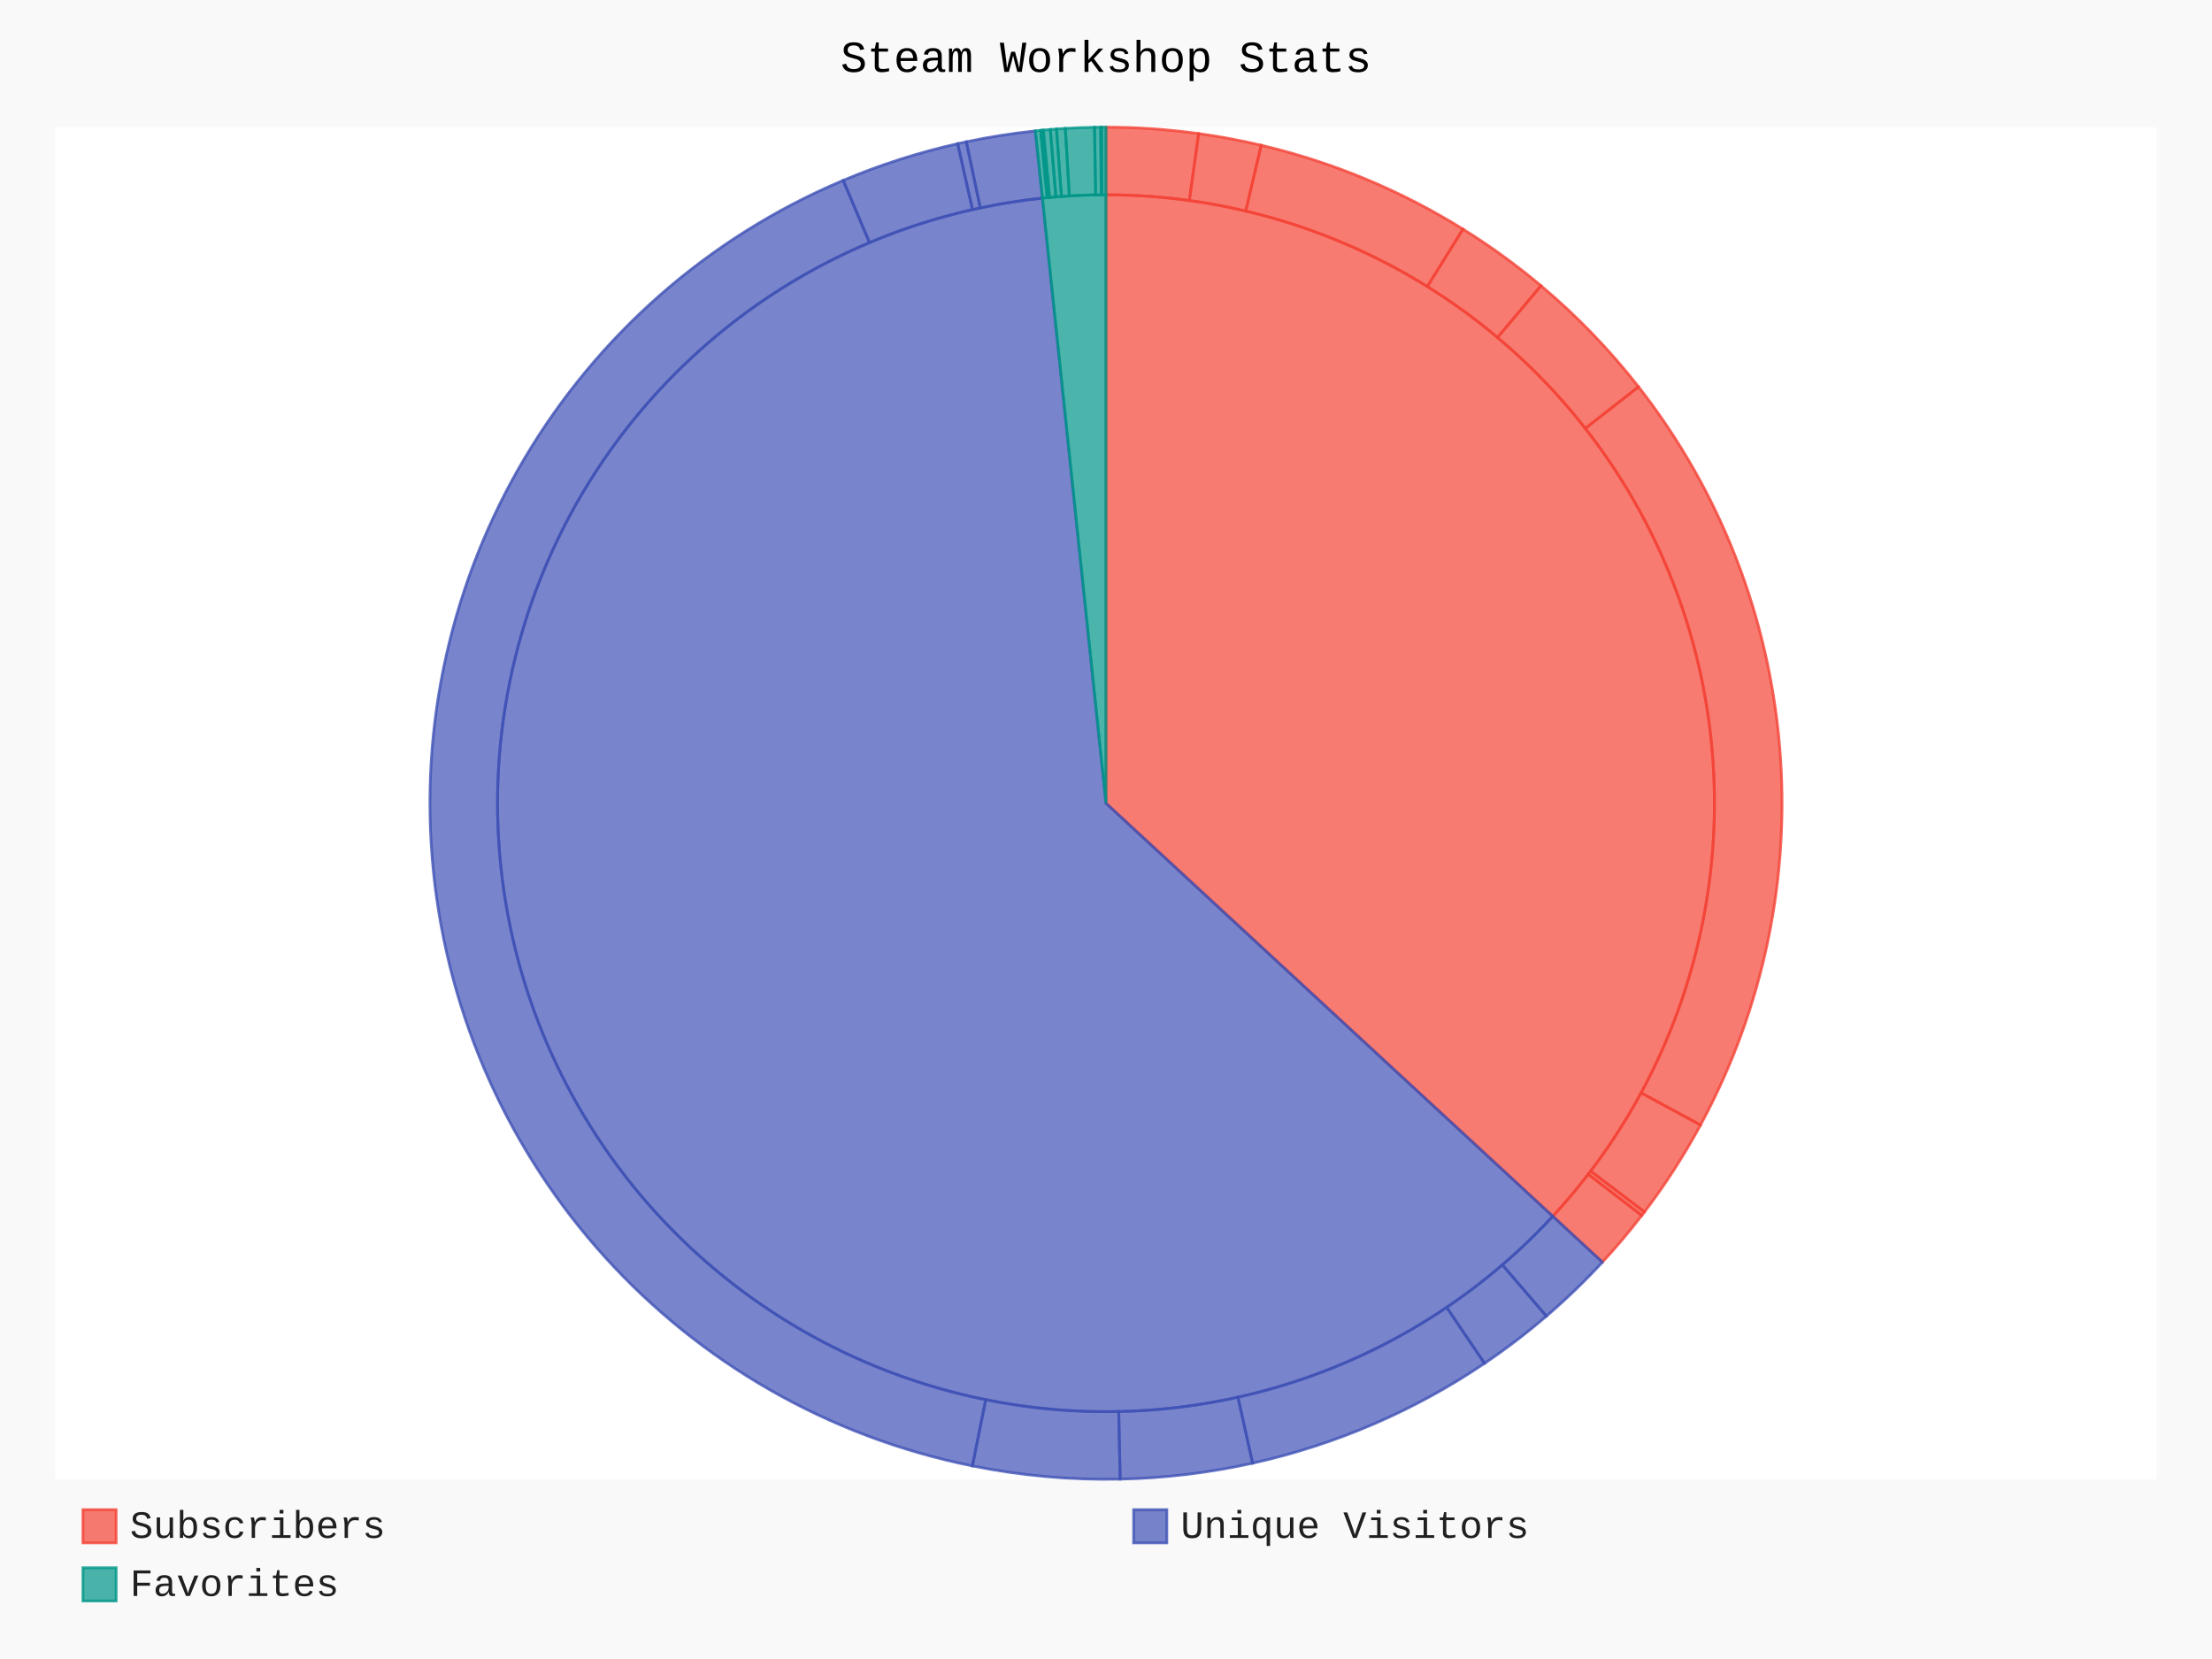
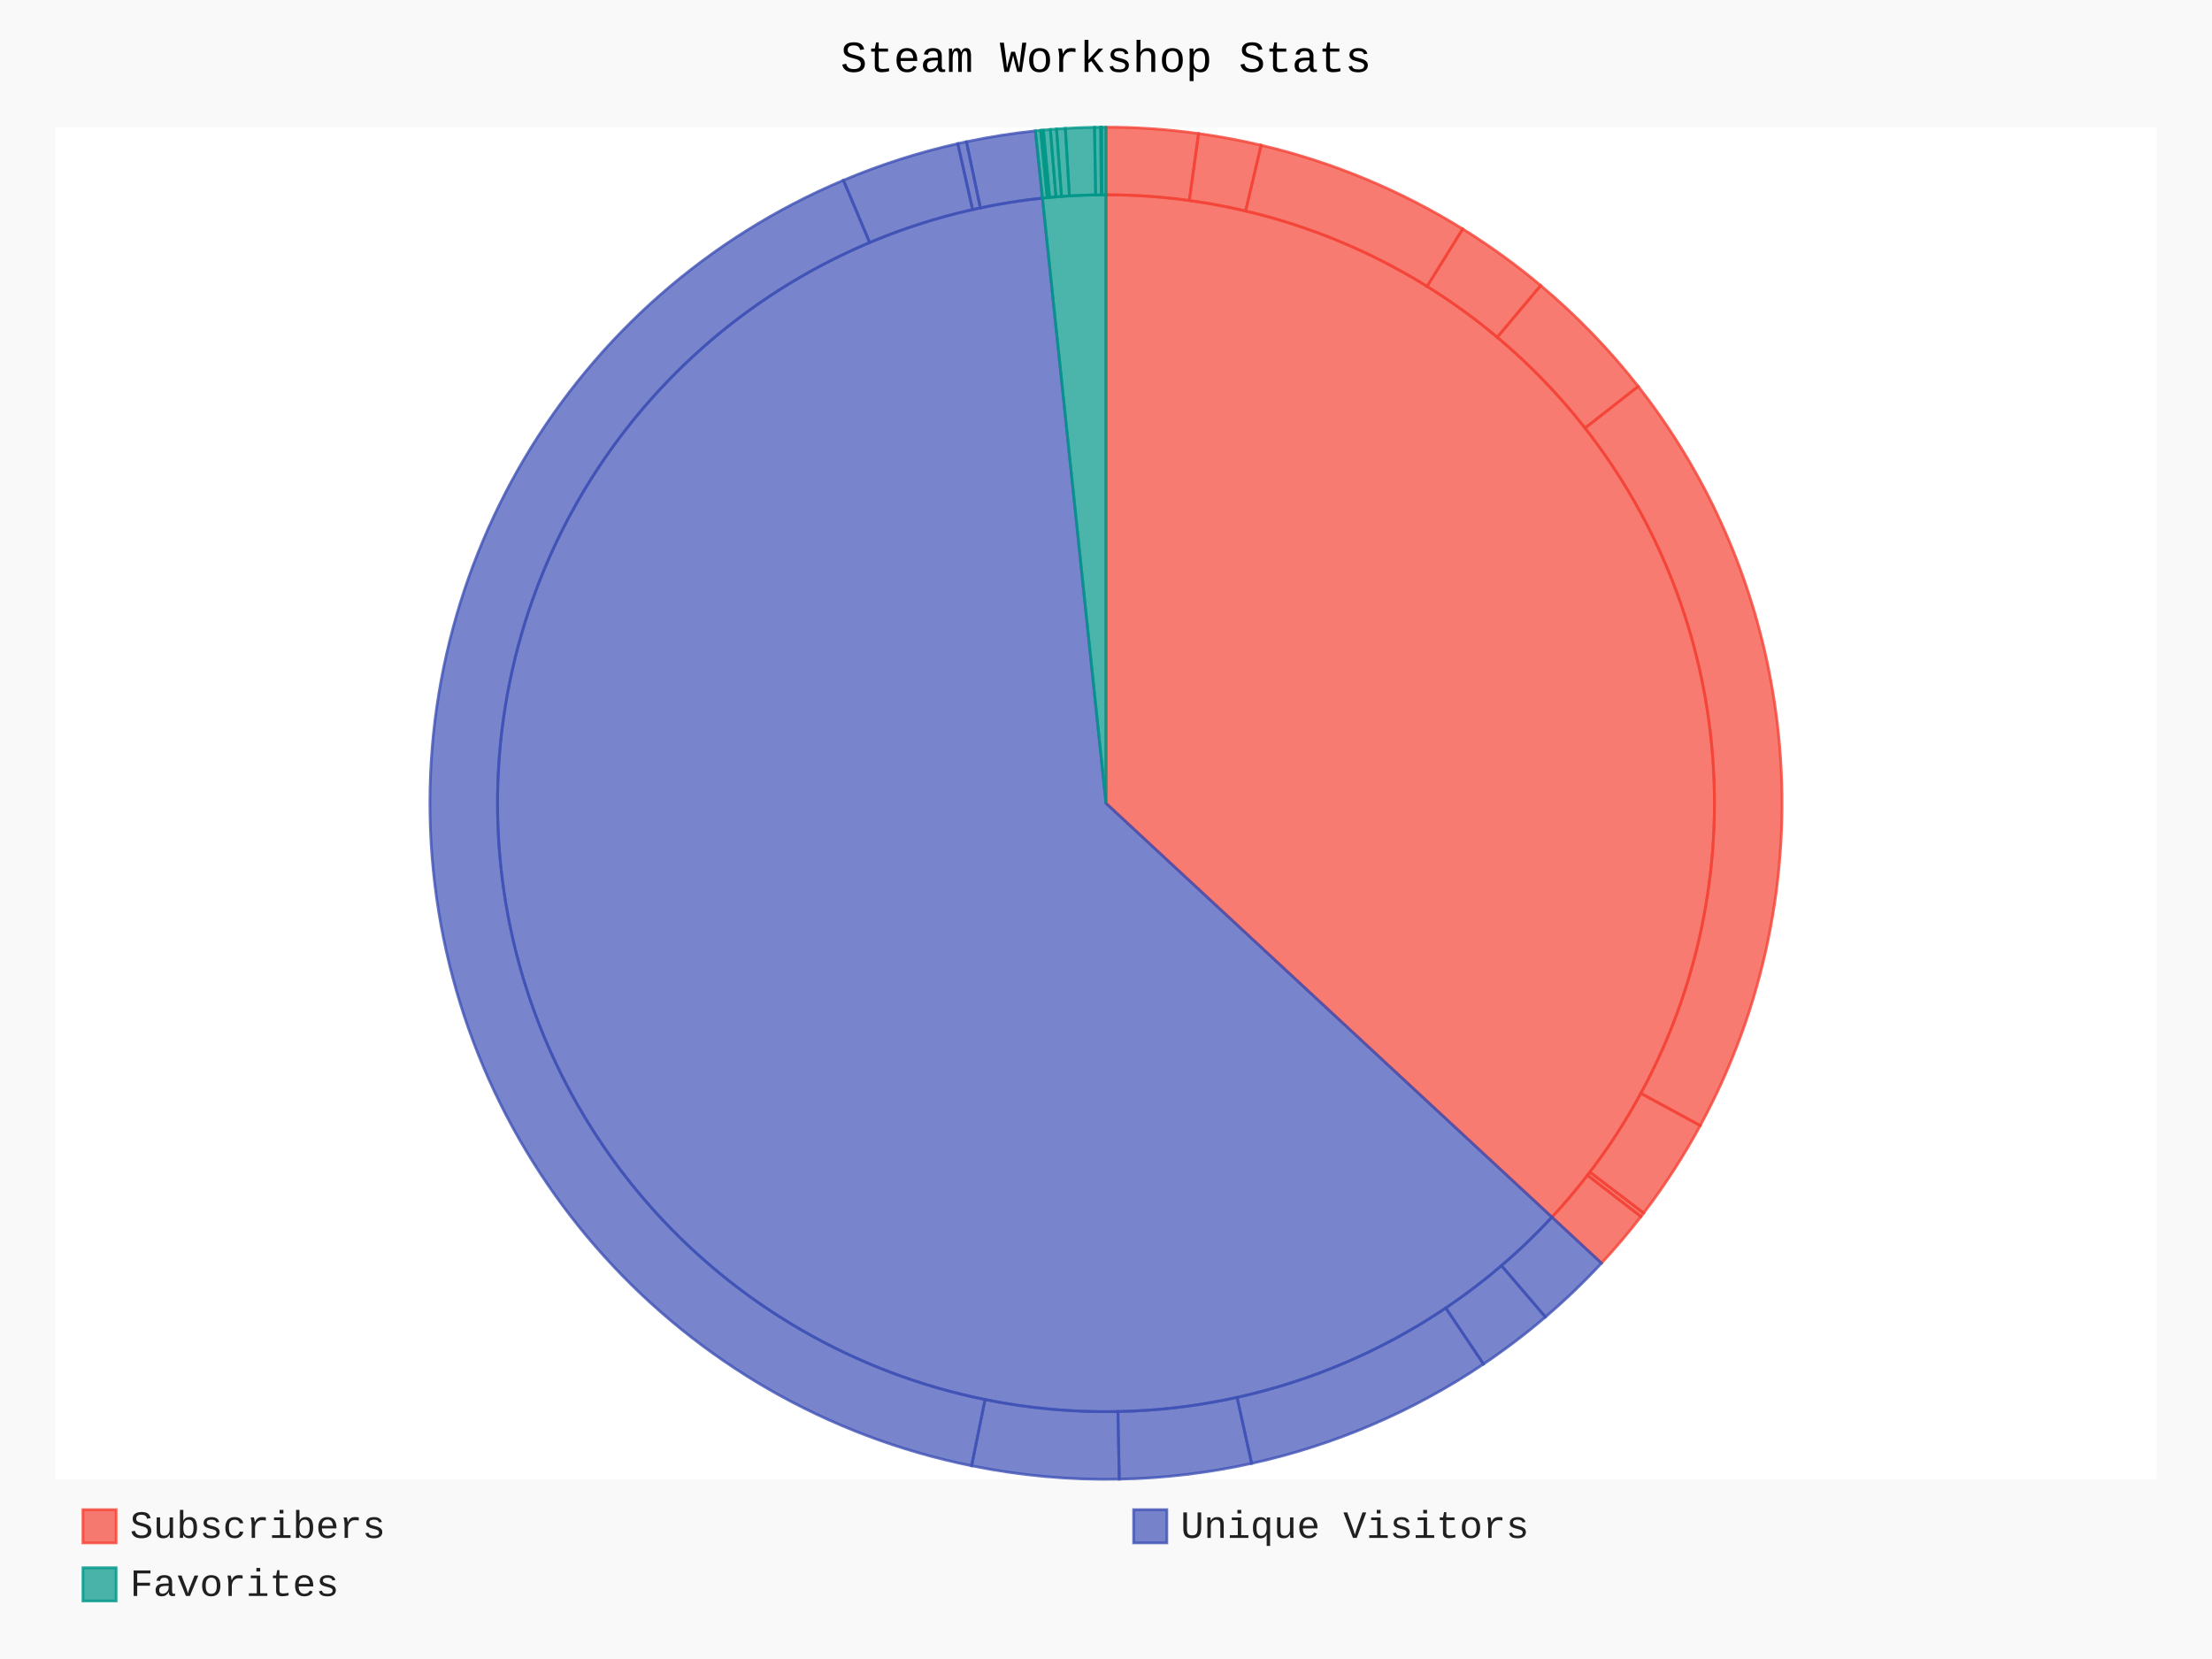
- <svg xmlns="http://www.w3.org/2000/svg" id="chart-7cbe863f-a156-4832-8998-d5794f0fa1b5" class="pygal-chart" viewBox="0 0 800 600" width="800" height="600">
+ <svg xmlns="http://www.w3.org/2000/svg" id="chart-63bfff4d-73bf-45c6-ac63-9998cb7ab08e" class="pygal-chart" viewBox="0 0 800 600" width="800" height="600">
  <defs>
-     <style type="text/css">#chart-7cbe863f-a156-4832-8998-d5794f0fa1b5{-webkit-user-select:none;-webkit-font-smoothing:antialiased;font-family:Consolas,"Liberation Mono",Menlo,Courier,monospace}#chart-7cbe863f-a156-4832-8998-d5794f0fa1b5 .title{font-family:Consolas,"Liberation Mono",Menlo,Courier,monospace;font-size:16px}#chart-7cbe863f-a156-4832-8998-d5794f0fa1b5 .legends .legend text{font-family:Consolas,"Liberation Mono",Menlo,Courier,monospace;font-size:14px}#chart-7cbe863f-a156-4832-8998-d5794f0fa1b5 .axis text{font-family:Consolas,"Liberation Mono",Menlo,Courier,monospace;font-size:10px}#chart-7cbe863f-a156-4832-8998-d5794f0fa1b5 .axis text.major{font-family:Consolas,"Liberation Mono",Menlo,Courier,monospace;font-size:10px}#chart-7cbe863f-a156-4832-8998-d5794f0fa1b5 .text-overlay text.value{font-family:Consolas,"Liberation Mono",Menlo,Courier,monospace;font-size:16px}#chart-7cbe863f-a156-4832-8998-d5794f0fa1b5 .text-overlay text.label{font-family:Consolas,"Liberation Mono",Menlo,Courier,monospace;font-size:10px}#chart-7cbe863f-a156-4832-8998-d5794f0fa1b5 .tooltip{font-family:Consolas,"Liberation Mono",Menlo,Courier,monospace;font-size:14px}#chart-7cbe863f-a156-4832-8998-d5794f0fa1b5 text.no_data{font-family:Consolas,"Liberation Mono",Menlo,Courier,monospace;font-size:64px}
- #chart-7cbe863f-a156-4832-8998-d5794f0fa1b5{background-color:rgba(249,249,249,1)}#chart-7cbe863f-a156-4832-8998-d5794f0fa1b5 path,#chart-7cbe863f-a156-4832-8998-d5794f0fa1b5 line,#chart-7cbe863f-a156-4832-8998-d5794f0fa1b5 rect,#chart-7cbe863f-a156-4832-8998-d5794f0fa1b5 circle{-webkit-transition:150ms;-moz-transition:150ms;transition:150ms}#chart-7cbe863f-a156-4832-8998-d5794f0fa1b5 .graph &gt; .background{fill:rgba(249,249,249,1)}#chart-7cbe863f-a156-4832-8998-d5794f0fa1b5 .plot &gt; .background{fill:rgba(255,255,255,1)}#chart-7cbe863f-a156-4832-8998-d5794f0fa1b5 .graph{fill:rgba(0,0,0,.87)}#chart-7cbe863f-a156-4832-8998-d5794f0fa1b5 text.no_data{fill:rgba(0,0,0,1)}#chart-7cbe863f-a156-4832-8998-d5794f0fa1b5 .title{fill:rgba(0,0,0,1)}#chart-7cbe863f-a156-4832-8998-d5794f0fa1b5 .legends .legend text{fill:rgba(0,0,0,.87)}#chart-7cbe863f-a156-4832-8998-d5794f0fa1b5 .legends .legend:hover text{fill:rgba(0,0,0,1)}#chart-7cbe863f-a156-4832-8998-d5794f0fa1b5 .axis .line{stroke:rgba(0,0,0,1)}#chart-7cbe863f-a156-4832-8998-d5794f0fa1b5 .axis .guide.line{stroke:rgba(0,0,0,.54)}#chart-7cbe863f-a156-4832-8998-d5794f0fa1b5 .axis .major.line{stroke:rgba(0,0,0,.87)}#chart-7cbe863f-a156-4832-8998-d5794f0fa1b5 .axis text.major{fill:rgba(0,0,0,1)}#chart-7cbe863f-a156-4832-8998-d5794f0fa1b5 .axis.y .guides:hover .guide.line,#chart-7cbe863f-a156-4832-8998-d5794f0fa1b5 .line-graph .axis.x .guides:hover .guide.line,#chart-7cbe863f-a156-4832-8998-d5794f0fa1b5 .stackedline-graph .axis.x .guides:hover .guide.line,#chart-7cbe863f-a156-4832-8998-d5794f0fa1b5 .xy-graph .axis.x .guides:hover .guide.line{stroke:rgba(0,0,0,1)}#chart-7cbe863f-a156-4832-8998-d5794f0fa1b5 .axis .guides:hover text{fill:rgba(0,0,0,1)}#chart-7cbe863f-a156-4832-8998-d5794f0fa1b5 .reactive{fill-opacity:.7;stroke-opacity:.8;stroke-width:1}#chart-7cbe863f-a156-4832-8998-d5794f0fa1b5 .ci{stroke:rgba(0,0,0,.87)}#chart-7cbe863f-a156-4832-8998-d5794f0fa1b5 .reactive.active,#chart-7cbe863f-a156-4832-8998-d5794f0fa1b5 .active .reactive{fill-opacity:.8;stroke-opacity:.9;stroke-width:4}#chart-7cbe863f-a156-4832-8998-d5794f0fa1b5 .ci .reactive.active{stroke-width:1.5}#chart-7cbe863f-a156-4832-8998-d5794f0fa1b5 .series text{fill:rgba(0,0,0,1)}#chart-7cbe863f-a156-4832-8998-d5794f0fa1b5 .tooltip rect{fill:rgba(255,255,255,1);stroke:rgba(0,0,0,1);-webkit-transition:opacity 150ms;-moz-transition:opacity 150ms;transition:opacity 150ms}#chart-7cbe863f-a156-4832-8998-d5794f0fa1b5 .tooltip .label{fill:rgba(0,0,0,.87)}#chart-7cbe863f-a156-4832-8998-d5794f0fa1b5 .tooltip .label{fill:rgba(0,0,0,.87)}#chart-7cbe863f-a156-4832-8998-d5794f0fa1b5 .tooltip .legend{font-size:.8em;fill:rgba(0,0,0,.54)}#chart-7cbe863f-a156-4832-8998-d5794f0fa1b5 .tooltip .x_label{font-size:.6em;fill:rgba(0,0,0,1)}#chart-7cbe863f-a156-4832-8998-d5794f0fa1b5 .tooltip .xlink{font-size:.5em;text-decoration:underline}#chart-7cbe863f-a156-4832-8998-d5794f0fa1b5 .tooltip .value{font-size:1.5em}#chart-7cbe863f-a156-4832-8998-d5794f0fa1b5 .bound{font-size:.5em}#chart-7cbe863f-a156-4832-8998-d5794f0fa1b5 .max-value{font-size:.75em;fill:rgba(0,0,0,.54)}#chart-7cbe863f-a156-4832-8998-d5794f0fa1b5 .map-element{fill:rgba(255,255,255,1);stroke:rgba(0,0,0,.54) !important}#chart-7cbe863f-a156-4832-8998-d5794f0fa1b5 .map-element .reactive{fill-opacity:inherit;stroke-opacity:inherit}#chart-7cbe863f-a156-4832-8998-d5794f0fa1b5 .color-0,#chart-7cbe863f-a156-4832-8998-d5794f0fa1b5 .color-0 a:visited{stroke:#F44336;fill:#F44336}#chart-7cbe863f-a156-4832-8998-d5794f0fa1b5 .color-1,#chart-7cbe863f-a156-4832-8998-d5794f0fa1b5 .color-1 a:visited{stroke:#3F51B5;fill:#3F51B5}#chart-7cbe863f-a156-4832-8998-d5794f0fa1b5 .color-2,#chart-7cbe863f-a156-4832-8998-d5794f0fa1b5 .color-2 a:visited{stroke:#009688;fill:#009688}#chart-7cbe863f-a156-4832-8998-d5794f0fa1b5 .text-overlay .color-0 text{fill:black}#chart-7cbe863f-a156-4832-8998-d5794f0fa1b5 .text-overlay .color-1 text{fill:black}#chart-7cbe863f-a156-4832-8998-d5794f0fa1b5 .text-overlay .color-2 text{fill:black}
- #chart-7cbe863f-a156-4832-8998-d5794f0fa1b5 text.no_data{text-anchor:middle}#chart-7cbe863f-a156-4832-8998-d5794f0fa1b5 .guide.line{fill:none}#chart-7cbe863f-a156-4832-8998-d5794f0fa1b5 .centered{text-anchor:middle}#chart-7cbe863f-a156-4832-8998-d5794f0fa1b5 .title{text-anchor:middle}#chart-7cbe863f-a156-4832-8998-d5794f0fa1b5 .legends .legend text{fill-opacity:1}#chart-7cbe863f-a156-4832-8998-d5794f0fa1b5 .axis.x text{text-anchor:middle}#chart-7cbe863f-a156-4832-8998-d5794f0fa1b5 .axis.x:not(.web) text[transform]{text-anchor:start}#chart-7cbe863f-a156-4832-8998-d5794f0fa1b5 .axis.x:not(.web) text[transform].backwards{text-anchor:end}#chart-7cbe863f-a156-4832-8998-d5794f0fa1b5 .axis.y text{text-anchor:end}#chart-7cbe863f-a156-4832-8998-d5794f0fa1b5 .axis.y text[transform].backwards{text-anchor:start}#chart-7cbe863f-a156-4832-8998-d5794f0fa1b5 .axis.y2 text{text-anchor:start}#chart-7cbe863f-a156-4832-8998-d5794f0fa1b5 .axis.y2 text[transform].backwards{text-anchor:end}#chart-7cbe863f-a156-4832-8998-d5794f0fa1b5 .axis .guide.line{stroke-dasharray:4,4;stroke:black}#chart-7cbe863f-a156-4832-8998-d5794f0fa1b5 .axis .major.guide.line{stroke-dasharray:6,6;stroke:black}#chart-7cbe863f-a156-4832-8998-d5794f0fa1b5 .horizontal .axis.y .guide.line,#chart-7cbe863f-a156-4832-8998-d5794f0fa1b5 .horizontal .axis.y2 .guide.line,#chart-7cbe863f-a156-4832-8998-d5794f0fa1b5 .vertical .axis.x .guide.line{opacity:0}#chart-7cbe863f-a156-4832-8998-d5794f0fa1b5 .horizontal .axis.always_show .guide.line,#chart-7cbe863f-a156-4832-8998-d5794f0fa1b5 .vertical .axis.always_show .guide.line{opacity:1 !important}#chart-7cbe863f-a156-4832-8998-d5794f0fa1b5 .axis.y .guides:hover .guide.line,#chart-7cbe863f-a156-4832-8998-d5794f0fa1b5 .axis.y2 .guides:hover .guide.line,#chart-7cbe863f-a156-4832-8998-d5794f0fa1b5 .axis.x .guides:hover .guide.line{opacity:1}#chart-7cbe863f-a156-4832-8998-d5794f0fa1b5 .axis .guides:hover text{opacity:1}#chart-7cbe863f-a156-4832-8998-d5794f0fa1b5 .nofill{fill:none}#chart-7cbe863f-a156-4832-8998-d5794f0fa1b5 .subtle-fill{fill-opacity:.2}#chart-7cbe863f-a156-4832-8998-d5794f0fa1b5 .dot{stroke-width:1px;fill-opacity:1;stroke-opacity:1}#chart-7cbe863f-a156-4832-8998-d5794f0fa1b5 .dot.active{stroke-width:5px}#chart-7cbe863f-a156-4832-8998-d5794f0fa1b5 .dot.negative{fill:transparent}#chart-7cbe863f-a156-4832-8998-d5794f0fa1b5 text,#chart-7cbe863f-a156-4832-8998-d5794f0fa1b5 tspan{stroke:none !important}#chart-7cbe863f-a156-4832-8998-d5794f0fa1b5 .series text.active{opacity:1}#chart-7cbe863f-a156-4832-8998-d5794f0fa1b5 .tooltip rect{fill-opacity:.95;stroke-width:.5}#chart-7cbe863f-a156-4832-8998-d5794f0fa1b5 .tooltip text{fill-opacity:1}#chart-7cbe863f-a156-4832-8998-d5794f0fa1b5 .showable{visibility:hidden}#chart-7cbe863f-a156-4832-8998-d5794f0fa1b5 .showable.shown{visibility:visible}#chart-7cbe863f-a156-4832-8998-d5794f0fa1b5 .gauge-background{fill:rgba(229,229,229,1);stroke:none}#chart-7cbe863f-a156-4832-8998-d5794f0fa1b5 .bg-lines{stroke:rgba(249,249,249,1);stroke-width:2px}</style>
+     <style type="text/css">#chart-63bfff4d-73bf-45c6-ac63-9998cb7ab08e{-webkit-user-select:none;-webkit-font-smoothing:antialiased;font-family:Consolas,"Liberation Mono",Menlo,Courier,monospace}#chart-63bfff4d-73bf-45c6-ac63-9998cb7ab08e .title{font-family:Consolas,"Liberation Mono",Menlo,Courier,monospace;font-size:16px}#chart-63bfff4d-73bf-45c6-ac63-9998cb7ab08e .legends .legend text{font-family:Consolas,"Liberation Mono",Menlo,Courier,monospace;font-size:14px}#chart-63bfff4d-73bf-45c6-ac63-9998cb7ab08e .axis text{font-family:Consolas,"Liberation Mono",Menlo,Courier,monospace;font-size:10px}#chart-63bfff4d-73bf-45c6-ac63-9998cb7ab08e .axis text.major{font-family:Consolas,"Liberation Mono",Menlo,Courier,monospace;font-size:10px}#chart-63bfff4d-73bf-45c6-ac63-9998cb7ab08e .text-overlay text.value{font-family:Consolas,"Liberation Mono",Menlo,Courier,monospace;font-size:16px}#chart-63bfff4d-73bf-45c6-ac63-9998cb7ab08e .text-overlay text.label{font-family:Consolas,"Liberation Mono",Menlo,Courier,monospace;font-size:10px}#chart-63bfff4d-73bf-45c6-ac63-9998cb7ab08e .tooltip{font-family:Consolas,"Liberation Mono",Menlo,Courier,monospace;font-size:14px}#chart-63bfff4d-73bf-45c6-ac63-9998cb7ab08e text.no_data{font-family:Consolas,"Liberation Mono",Menlo,Courier,monospace;font-size:64px}
+ #chart-63bfff4d-73bf-45c6-ac63-9998cb7ab08e{background-color:rgba(249,249,249,1)}#chart-63bfff4d-73bf-45c6-ac63-9998cb7ab08e path,#chart-63bfff4d-73bf-45c6-ac63-9998cb7ab08e line,#chart-63bfff4d-73bf-45c6-ac63-9998cb7ab08e rect,#chart-63bfff4d-73bf-45c6-ac63-9998cb7ab08e circle{-webkit-transition:150ms;-moz-transition:150ms;transition:150ms}#chart-63bfff4d-73bf-45c6-ac63-9998cb7ab08e .graph &gt; .background{fill:rgba(249,249,249,1)}#chart-63bfff4d-73bf-45c6-ac63-9998cb7ab08e .plot &gt; .background{fill:rgba(255,255,255,1)}#chart-63bfff4d-73bf-45c6-ac63-9998cb7ab08e .graph{fill:rgba(0,0,0,.87)}#chart-63bfff4d-73bf-45c6-ac63-9998cb7ab08e text.no_data{fill:rgba(0,0,0,1)}#chart-63bfff4d-73bf-45c6-ac63-9998cb7ab08e .title{fill:rgba(0,0,0,1)}#chart-63bfff4d-73bf-45c6-ac63-9998cb7ab08e .legends .legend text{fill:rgba(0,0,0,.87)}#chart-63bfff4d-73bf-45c6-ac63-9998cb7ab08e .legends .legend:hover text{fill:rgba(0,0,0,1)}#chart-63bfff4d-73bf-45c6-ac63-9998cb7ab08e .axis .line{stroke:rgba(0,0,0,1)}#chart-63bfff4d-73bf-45c6-ac63-9998cb7ab08e .axis .guide.line{stroke:rgba(0,0,0,.54)}#chart-63bfff4d-73bf-45c6-ac63-9998cb7ab08e .axis .major.line{stroke:rgba(0,0,0,.87)}#chart-63bfff4d-73bf-45c6-ac63-9998cb7ab08e .axis text.major{fill:rgba(0,0,0,1)}#chart-63bfff4d-73bf-45c6-ac63-9998cb7ab08e .axis.y .guides:hover .guide.line,#chart-63bfff4d-73bf-45c6-ac63-9998cb7ab08e .line-graph .axis.x .guides:hover .guide.line,#chart-63bfff4d-73bf-45c6-ac63-9998cb7ab08e .stackedline-graph .axis.x .guides:hover .guide.line,#chart-63bfff4d-73bf-45c6-ac63-9998cb7ab08e .xy-graph .axis.x .guides:hover .guide.line{stroke:rgba(0,0,0,1)}#chart-63bfff4d-73bf-45c6-ac63-9998cb7ab08e .axis .guides:hover text{fill:rgba(0,0,0,1)}#chart-63bfff4d-73bf-45c6-ac63-9998cb7ab08e .reactive{fill-opacity:.7;stroke-opacity:.8;stroke-width:1}#chart-63bfff4d-73bf-45c6-ac63-9998cb7ab08e .ci{stroke:rgba(0,0,0,.87)}#chart-63bfff4d-73bf-45c6-ac63-9998cb7ab08e .reactive.active,#chart-63bfff4d-73bf-45c6-ac63-9998cb7ab08e .active .reactive{fill-opacity:.8;stroke-opacity:.9;stroke-width:4}#chart-63bfff4d-73bf-45c6-ac63-9998cb7ab08e .ci .reactive.active{stroke-width:1.5}#chart-63bfff4d-73bf-45c6-ac63-9998cb7ab08e .series text{fill:rgba(0,0,0,1)}#chart-63bfff4d-73bf-45c6-ac63-9998cb7ab08e .tooltip rect{fill:rgba(255,255,255,1);stroke:rgba(0,0,0,1);-webkit-transition:opacity 150ms;-moz-transition:opacity 150ms;transition:opacity 150ms}#chart-63bfff4d-73bf-45c6-ac63-9998cb7ab08e .tooltip .label{fill:rgba(0,0,0,.87)}#chart-63bfff4d-73bf-45c6-ac63-9998cb7ab08e .tooltip .label{fill:rgba(0,0,0,.87)}#chart-63bfff4d-73bf-45c6-ac63-9998cb7ab08e .tooltip .legend{font-size:.8em;fill:rgba(0,0,0,.54)}#chart-63bfff4d-73bf-45c6-ac63-9998cb7ab08e .tooltip .x_label{font-size:.6em;fill:rgba(0,0,0,1)}#chart-63bfff4d-73bf-45c6-ac63-9998cb7ab08e .tooltip .xlink{font-size:.5em;text-decoration:underline}#chart-63bfff4d-73bf-45c6-ac63-9998cb7ab08e .tooltip .value{font-size:1.5em}#chart-63bfff4d-73bf-45c6-ac63-9998cb7ab08e .bound{font-size:.5em}#chart-63bfff4d-73bf-45c6-ac63-9998cb7ab08e .max-value{font-size:.75em;fill:rgba(0,0,0,.54)}#chart-63bfff4d-73bf-45c6-ac63-9998cb7ab08e .map-element{fill:rgba(255,255,255,1);stroke:rgba(0,0,0,.54) !important}#chart-63bfff4d-73bf-45c6-ac63-9998cb7ab08e .map-element .reactive{fill-opacity:inherit;stroke-opacity:inherit}#chart-63bfff4d-73bf-45c6-ac63-9998cb7ab08e .color-0,#chart-63bfff4d-73bf-45c6-ac63-9998cb7ab08e .color-0 a:visited{stroke:#F44336;fill:#F44336}#chart-63bfff4d-73bf-45c6-ac63-9998cb7ab08e .color-1,#chart-63bfff4d-73bf-45c6-ac63-9998cb7ab08e .color-1 a:visited{stroke:#3F51B5;fill:#3F51B5}#chart-63bfff4d-73bf-45c6-ac63-9998cb7ab08e .color-2,#chart-63bfff4d-73bf-45c6-ac63-9998cb7ab08e .color-2 a:visited{stroke:#009688;fill:#009688}#chart-63bfff4d-73bf-45c6-ac63-9998cb7ab08e .text-overlay .color-0 text{fill:black}#chart-63bfff4d-73bf-45c6-ac63-9998cb7ab08e .text-overlay .color-1 text{fill:black}#chart-63bfff4d-73bf-45c6-ac63-9998cb7ab08e .text-overlay .color-2 text{fill:black}
+ #chart-63bfff4d-73bf-45c6-ac63-9998cb7ab08e text.no_data{text-anchor:middle}#chart-63bfff4d-73bf-45c6-ac63-9998cb7ab08e .guide.line{fill:none}#chart-63bfff4d-73bf-45c6-ac63-9998cb7ab08e .centered{text-anchor:middle}#chart-63bfff4d-73bf-45c6-ac63-9998cb7ab08e .title{text-anchor:middle}#chart-63bfff4d-73bf-45c6-ac63-9998cb7ab08e .legends .legend text{fill-opacity:1}#chart-63bfff4d-73bf-45c6-ac63-9998cb7ab08e .axis.x text{text-anchor:middle}#chart-63bfff4d-73bf-45c6-ac63-9998cb7ab08e .axis.x:not(.web) text[transform]{text-anchor:start}#chart-63bfff4d-73bf-45c6-ac63-9998cb7ab08e .axis.x:not(.web) text[transform].backwards{text-anchor:end}#chart-63bfff4d-73bf-45c6-ac63-9998cb7ab08e .axis.y text{text-anchor:end}#chart-63bfff4d-73bf-45c6-ac63-9998cb7ab08e .axis.y text[transform].backwards{text-anchor:start}#chart-63bfff4d-73bf-45c6-ac63-9998cb7ab08e .axis.y2 text{text-anchor:start}#chart-63bfff4d-73bf-45c6-ac63-9998cb7ab08e .axis.y2 text[transform].backwards{text-anchor:end}#chart-63bfff4d-73bf-45c6-ac63-9998cb7ab08e .axis .guide.line{stroke-dasharray:4,4;stroke:black}#chart-63bfff4d-73bf-45c6-ac63-9998cb7ab08e .axis .major.guide.line{stroke-dasharray:6,6;stroke:black}#chart-63bfff4d-73bf-45c6-ac63-9998cb7ab08e .horizontal .axis.y .guide.line,#chart-63bfff4d-73bf-45c6-ac63-9998cb7ab08e .horizontal .axis.y2 .guide.line,#chart-63bfff4d-73bf-45c6-ac63-9998cb7ab08e .vertical .axis.x .guide.line{opacity:0}#chart-63bfff4d-73bf-45c6-ac63-9998cb7ab08e .horizontal .axis.always_show .guide.line,#chart-63bfff4d-73bf-45c6-ac63-9998cb7ab08e .vertical .axis.always_show .guide.line{opacity:1 !important}#chart-63bfff4d-73bf-45c6-ac63-9998cb7ab08e .axis.y .guides:hover .guide.line,#chart-63bfff4d-73bf-45c6-ac63-9998cb7ab08e .axis.y2 .guides:hover .guide.line,#chart-63bfff4d-73bf-45c6-ac63-9998cb7ab08e .axis.x .guides:hover .guide.line{opacity:1}#chart-63bfff4d-73bf-45c6-ac63-9998cb7ab08e .axis .guides:hover text{opacity:1}#chart-63bfff4d-73bf-45c6-ac63-9998cb7ab08e .nofill{fill:none}#chart-63bfff4d-73bf-45c6-ac63-9998cb7ab08e .subtle-fill{fill-opacity:.2}#chart-63bfff4d-73bf-45c6-ac63-9998cb7ab08e .dot{stroke-width:1px;fill-opacity:1;stroke-opacity:1}#chart-63bfff4d-73bf-45c6-ac63-9998cb7ab08e .dot.active{stroke-width:5px}#chart-63bfff4d-73bf-45c6-ac63-9998cb7ab08e .dot.negative{fill:transparent}#chart-63bfff4d-73bf-45c6-ac63-9998cb7ab08e text,#chart-63bfff4d-73bf-45c6-ac63-9998cb7ab08e tspan{stroke:none !important}#chart-63bfff4d-73bf-45c6-ac63-9998cb7ab08e .series text.active{opacity:1}#chart-63bfff4d-73bf-45c6-ac63-9998cb7ab08e .tooltip rect{fill-opacity:.95;stroke-width:.5}#chart-63bfff4d-73bf-45c6-ac63-9998cb7ab08e .tooltip text{fill-opacity:1}#chart-63bfff4d-73bf-45c6-ac63-9998cb7ab08e .showable{visibility:hidden}#chart-63bfff4d-73bf-45c6-ac63-9998cb7ab08e .showable.shown{visibility:visible}#chart-63bfff4d-73bf-45c6-ac63-9998cb7ab08e .gauge-background{fill:rgba(229,229,229,1);stroke:none}#chart-63bfff4d-73bf-45c6-ac63-9998cb7ab08e .bg-lines{stroke:rgba(249,249,249,1);stroke-width:2px}</style>
  </defs>
  <g class="graph pie-graph vertical">
    <rect x="0" y="0" width="800" height="600" class="background" />
    <g transform="translate(20, 46)" class="plot">
      <rect x="0" y="0" width="760" height="489.0" class="background" />
      <g class="series serie-0 color-0">
        <g class="slices">
          <g class="slice">
-             <path d="M380 0 A244.5 244.5 0 0 1 413.5 2.306 L410.15 26.525 A220.05 220.05 0 0 0 380 24.45 z" class="slice reactive tooltip-trigger" />
+             <path d="M380 0 A244.5 244.5 0 0 1 413.472 2.302 L410.125 26.522 A220.05 220.05 0 0 0 380 24.45 z" class="slice reactive tooltip-trigger" />
          </g>
          <g class="slice">
-             <path d="M413.5 2.306 A244.5 244.5 0 0 1 436.143 6.533 L430.529 30.33 A220.05 220.05 0 0 0 410.15 26.525 z" class="slice reactive tooltip-trigger" />
+             <path d="M413.472 2.302 A244.5 244.5 0 0 1 436.097 6.522 L430.488 30.32 A220.05 220.05 0 0 0 410.125 26.522 z" class="slice reactive tooltip-trigger" />
          </g>
          <g class="slice">
-             <path d="M436.143 6.533 A244.5 244.5 0 0 1 509.113 36.87 L496.201 57.633 A220.05 220.05 0 0 0 430.529 30.33 z" class="slice reactive tooltip-trigger" />
+             <path d="M436.097 6.522 A244.5 244.5 0 0 1 509.016 36.81 L496.115 57.579 A220.05 220.05 0 0 0 430.488 30.32 z" class="slice reactive tooltip-trigger" />
          </g>
          <g class="slice">
-             <path d="M509.113 36.87 A244.5 244.5 0 0 1 537.325 57.339 L521.592 76.055 A220.05 220.05 0 0 0 496.201 57.633 z" class="slice reactive tooltip-trigger" />
+             <path d="M509.016 36.81 A244.5 244.5 0 0 1 537.216 57.248 L521.494 75.973 A220.05 220.05 0 0 0 496.115 57.579 z" class="slice reactive tooltip-trigger" />
          </g>
          <g class="slice">
-             <path d="M537.325 57.339 A244.5 244.5 0 0 1 572.603 93.887 L553.343 108.948 A220.05 220.05 0 0 0 521.592 76.055 z" class="slice reactive tooltip-trigger" />
+             <path d="M537.216 57.248 A244.5 244.5 0 0 1 572.489 93.741 L553.24 108.817 A220.05 220.05 0 0 0 521.494 75.973 z" class="slice reactive tooltip-trigger" />
          </g>
          <g class="slice">
-             <path d="M572.603 93.887 A244.5 244.5 0 0 1 595.023 360.884 L573.521 349.246 A220.05 220.05 0 0 0 553.343 108.948 z" class="slice reactive tooltip-trigger" />
+             <path d="M572.489 93.741 A244.5 244.5 0 0 1 594.919 361.076 L573.427 349.419 A220.05 220.05 0 0 0 553.24 108.817 z" class="slice reactive tooltip-trigger" />
          </g>
          <g class="slice">
-             <path d="M595.023 360.884 A244.5 244.5 0 0 1 574.752 392.324 L555.276 377.542 A220.05 220.05 0 0 0 573.521 349.246 z" class="slice reactive tooltip-trigger" />
+             <path d="M594.919 361.076 A244.5 244.5 0 0 1 574.444 392.728 L555 377.905 A220.05 220.05 0 0 0 573.427 349.419 z" class="slice reactive tooltip-trigger" />
          </g>
          <g class="slice">
-             <path d="M574.752 392.324 A244.5 244.5 0 0 1 573.78 393.596 L554.402 378.686 A220.05 220.05 0 0 0 555.276 377.542 z" class="slice reactive tooltip-trigger" />
+             <path d="M574.444 392.728 A244.5 244.5 0 0 1 573.471 393.997 L554.124 379.047 A220.05 220.05 0 0 0 555 377.905 z" class="slice reactive tooltip-trigger" />
          </g>
          <g class="slice">
-             <path d="M573.78 393.596 A244.5 244.5 0 0 1 559.542 410.467 L541.588 393.87 A220.05 220.05 0 0 0 554.402 378.686 z" class="slice reactive tooltip-trigger" />
+             <path d="M573.471 393.997 A244.5 244.5 0 0 1 559.21 410.825 L541.289 394.192 A220.05 220.05 0 0 0 554.124 379.047 z" class="slice reactive tooltip-trigger" />
          </g>
          <g class="big_slice">
-             <path d="M380 24.45 A220.05 220.05 0 0 1 541.588 393.87 L380 244.5 A0 0 0 0 0 380 244.5 z" class="slice reactive tooltip-trigger" />
+             <path d="M380 24.45 A220.05 220.05 0 0 1 541.289 394.192 L380 244.5 A0 0 0 0 0 380 244.5 z" class="slice reactive tooltip-trigger" />
          </g>
        </g>
      </g>
      <g class="series serie-1 color-1">
        <g class="slices">
          <g class="slice">
-             <path d="M559.542 410.467 A244.5 244.5 0 0 1 539.276 430.003 L523.349 411.453 A220.05 220.05 0 0 0 541.588 393.87 z" class="slice reactive tooltip-trigger" />
+             <path d="M559.21 410.825 A244.5 244.5 0 0 1 538.924 430.305 L523.031 411.724 A220.05 220.05 0 0 0 541.289 394.192 z" class="slice reactive tooltip-trigger" />
          </g>
          <g class="slice">
-             <path d="M539.276 430.003 A244.5 244.5 0 0 1 516.9 447.08 L503.21 426.822 A220.05 220.05 0 0 0 523.349 411.453 z" class="slice reactive tooltip-trigger" />
+             <path d="M538.924 430.305 A244.5 244.5 0 0 1 516.534 447.327 L502.881 427.044 A220.05 220.05 0 0 0 523.031 411.724 z" class="slice reactive tooltip-trigger" />
          </g>
          <g class="slice">
-             <path d="M516.9 447.08 A244.5 244.5 0 0 1 433.024 483.181 L427.721 459.313 A220.05 220.05 0 0 0 503.21 426.822 z" class="slice reactive tooltip-trigger" />
+             <path d="M516.534 447.327 A244.5 244.5 0 0 1 432.668 483.26 L427.401 459.384 A220.05 220.05 0 0 0 502.881 427.044 z" class="slice reactive tooltip-trigger" />
          </g>
          <g class="slice">
-             <path d="M433.024 483.181 A244.5 244.5 0 0 1 385.12 488.946 L384.608 464.502 A220.05 220.05 0 0 0 427.721 459.313 z" class="slice reactive tooltip-trigger" />
+             <path d="M432.668 483.26 A244.5 244.5 0 0 1 384.796 488.953 L384.317 464.508 A220.05 220.05 0 0 0 427.401 459.384 z" class="slice reactive tooltip-trigger" />
          </g>
          <g class="slice">
-             <path d="M385.12 488.946 A244.5 244.5 0 0 1 331.673 484.176 L336.506 460.209 A220.05 220.05 0 0 0 384.608 464.502 z" class="slice reactive tooltip-trigger" />
+             <path d="M384.796 488.953 A244.5 244.5 0 0 1 331.399 484.121 L336.259 460.159 A220.05 220.05 0 0 0 384.317 464.508 z" class="slice reactive tooltip-trigger" />
          </g>
          <g class="slice">
-             <path d="M331.673 484.176 A244.5 244.5 0 0 1 284.957 19.229 L294.462 41.756 A220.05 220.05 0 0 0 336.506 460.209 z" class="slice reactive tooltip-trigger" />
+             <path d="M331.399 484.121 A244.5 244.5 0 0 1 285.032 19.197 L294.529 41.727 A220.05 220.05 0 0 0 336.259 460.159 z" class="slice reactive tooltip-trigger" />
          </g>
          <g class="slice">
-             <path d="M284.957 19.229 A244.5 244.5 0 0 1 326.352 5.958 L331.717 29.813 A220.05 220.05 0 0 0 294.462 41.756 z" class="slice reactive tooltip-trigger" />
+             <path d="M285.032 19.197 A244.5 244.5 0 0 1 326.396 5.948 L331.756 29.804 A220.05 220.05 0 0 0 294.529 41.727 z" class="slice reactive tooltip-trigger" />
          </g>
          <g class="slice">
-             <path d="M326.352 5.958 A244.5 244.5 0 0 1 329.479 5.277 L334.531 29.199 A220.05 220.05 0 0 0 331.717 29.813 z" class="slice reactive tooltip-trigger" />
+             <path d="M326.396 5.948 A244.5 244.5 0 0 1 329.52 5.268 L334.568 29.191 A220.05 220.05 0 0 0 331.756 29.804 z" class="slice reactive tooltip-trigger" />
          </g>
          <g class="slice">
-             <path d="M329.479 5.277 A244.5 244.5 0 0 1 354.443 1.339 L356.999 25.655 A220.05 220.05 0 0 0 334.531 29.199 z" class="slice reactive tooltip-trigger" />
+             <path d="M329.52 5.268 A244.5 244.5 0 0 1 354.464 1.337 L357.018 25.653 A220.05 220.05 0 0 0 334.568 29.191 z" class="slice reactive tooltip-trigger" />
          </g>
          <g class="big_slice">
-             <path d="M541.588 393.87 A220.05 220.05 0 1 1 356.999 25.655 L380 244.5 A0 0 0 1 0 380 244.5 z" class="slice reactive tooltip-trigger" />
+             <path d="M541.289 394.192 A220.05 220.05 0 1 1 357.018 25.653 L380 244.5 A0 0 0 1 0 380 244.5 z" class="slice reactive tooltip-trigger" />
          </g>
        </g>
      </g>
      <g class="series serie-2 color-2">
        <g class="slices">
          <g class="slice">
-             <path d="M354.443 1.339 A244.5 244.5 0 0 1 356.353 1.146 L358.718 25.482 A220.05 220.05 0 0 0 356.999 25.655 z" class="slice reactive tooltip-trigger" />
+             <path d="M354.464 1.337 A244.5 244.5 0 0 1 356.373 1.144 L358.736 25.48 A220.05 220.05 0 0 0 357.018 25.653 z" class="slice reactive tooltip-trigger" />
          </g>
          <g class="slice">
-             <path d="M356.353 1.146 A244.5 244.5 0 0 1 357.309 1.055 L359.578 25.4 A220.05 220.05 0 0 0 358.718 25.482 z" class="slice reactive tooltip-trigger" />
+             <path d="M356.373 1.144 A244.5 244.5 0 0 1 357.328 1.053 L359.595 25.398 A220.05 220.05 0 0 0 358.736 25.48 z" class="slice reactive tooltip-trigger" />
          </g>
          <g class="slice">
-             <path d="M357.309 1.055 A244.5 244.5 0 0 1 359.86 0.831 L361.874 25.198 A220.05 220.05 0 0 0 359.578 25.4 z" class="slice reactive tooltip-trigger" />
+             <path d="M357.328 1.053 A244.5 244.5 0 0 1 359.876 0.83 L361.889 25.197 A220.05 220.05 0 0 0 359.595 25.398 z" class="slice reactive tooltip-trigger" />
          </g>
          <g class="slice">
-             <path d="M359.86 0.831 A244.5 244.5 0 0 1 362.093 0.657 L363.884 25.041 A220.05 220.05 0 0 0 361.874 25.198 z" class="slice reactive tooltip-trigger" />
+             <path d="M359.876 0.83 A244.5 244.5 0 0 1 362.108 0.656 L363.897 25.04 A220.05 220.05 0 0 0 361.889 25.197 z" class="slice reactive tooltip-trigger" />
          </g>
          <g class="slice">
-             <path d="M362.093 0.657 A244.5 244.5 0 0 1 365.287 0.443 L366.758 24.849 A220.05 220.05 0 0 0 363.884 25.041 z" class="slice reactive tooltip-trigger" />
+             <path d="M362.108 0.656 A244.5 244.5 0 0 1 365.299 0.442 L366.769 24.848 A220.05 220.05 0 0 0 363.897 25.04 z" class="slice reactive tooltip-trigger" />
          </g>
          <g class="slice">
-             <path d="M365.287 0.443 A244.5 244.5 0 0 1 375.84 0.035 L376.256 24.482 A220.05 220.05 0 0 0 366.758 24.849 z" class="slice reactive tooltip-trigger" />
+             <path d="M365.299 0.442 A244.5 244.5 0 0 1 375.843 0.035 L376.259 24.482 A220.05 220.05 0 0 0 366.769 24.848 z" class="slice reactive tooltip-trigger" />
          </g>
          <g class="slice">
-             <path d="M375.84 0.035 A244.5 244.5 0 0 1 378.08 0.008 L378.272 24.457 A220.05 220.05 0 0 0 376.256 24.482 z" class="slice reactive tooltip-trigger" />
+             <path d="M375.843 0.035 A244.5 244.5 0 0 1 378.081 0.008 L378.273 24.457 A220.05 220.05 0 0 0 376.259 24.482 z" class="slice reactive tooltip-trigger" />
          </g>
          <g class="slice">
-             <path d="M378.08 0.008 A244.5 244.5 0 0 1 378.4 0.005 L378.56 24.455 A220.05 220.05 0 0 0 378.272 24.457 z" class="slice reactive tooltip-trigger" />
+             <path d="M378.081 0.008 A244.5 244.5 0 0 1 378.401 0.005 L378.561 24.455 A220.05 220.05 0 0 0 378.273 24.457 z" class="slice reactive tooltip-trigger" />
          </g>
          <g class="slice">
-             <path d="M378.4 0.005 A244.5 244.5 0 0 1 380 0 L380 24.45 A220.05 220.05 0 0 0 378.56 24.455 z" class="slice reactive tooltip-trigger" />
+             <path d="M378.401 0.005 A244.5 244.5 0 0 1 380 0 L380 24.45 A220.05 220.05 0 0 0 378.561 24.455 z" class="slice reactive tooltip-trigger" />
          </g>
          <g class="big_slice">
-             <path d="M356.999 25.655 A220.05 220.05 0 0 1 380 24.45 L380 244.5 A0 0 0 0 0 380 244.5 z" class="slice reactive tooltip-trigger" />
+             <path d="M357.018 25.653 A220.05 220.05 0 0 1 380 24.45 L380 244.5 A0 0 0 0 0 380 244.5 z" class="slice reactive tooltip-trigger" />
          </g>
        </g>
      </g>
    </g>
    <g class="titles">
      <text x="400.0" y="26" class="title plot_title">Steam Workshop Stats</text>
    </g>
    <g transform="translate(20, 46)" class="plot overlay">
      <g class="series serie-0 color-0" />
      <g class="series serie-1 color-1" />
      <g class="series serie-2 color-2" />
    </g>
    <g transform="translate(20, 46)" class="plot text-overlay">
      <g class="series serie-0 color-0" />
      <g class="series serie-1 color-1" />
      <g class="series serie-2 color-2" />
    </g>
    <g transform="translate(20, 46)" class="plot tooltip-overlay">
      <g transform="translate(0 0)" style="opacity: 0" class="tooltip">
        <rect rx="0" ry="0" width="0" height="0" class="tooltip-box" />
        <g class="text" />
      </g>
    </g>
    <g transform="translate(30, 545)" class="legends">
      <g id="activate-serie-0" class="legend reactive activate-serie">
        <rect x="0.0" y="1.0" width="12" height="12" class="color-0 reactive" />
        <text x="17.0" y="11.2">Subscribers</text>
      </g>
      <g id="activate-serie-1" class="legend reactive activate-serie">
        <rect x="380.0" y="1.0" width="12" height="12" class="color-1 reactive" />
        <text x="397.0" y="11.2">Unique Visitors</text>
      </g>
      <g id="activate-serie-2" class="legend reactive activate-serie">
        <rect x="0.0" y="22.0" width="12" height="12" class="color-2 reactive" />
        <text x="17.0" y="32.2">Favorites</text>
      </g>
    </g>
  </g>
</svg>
